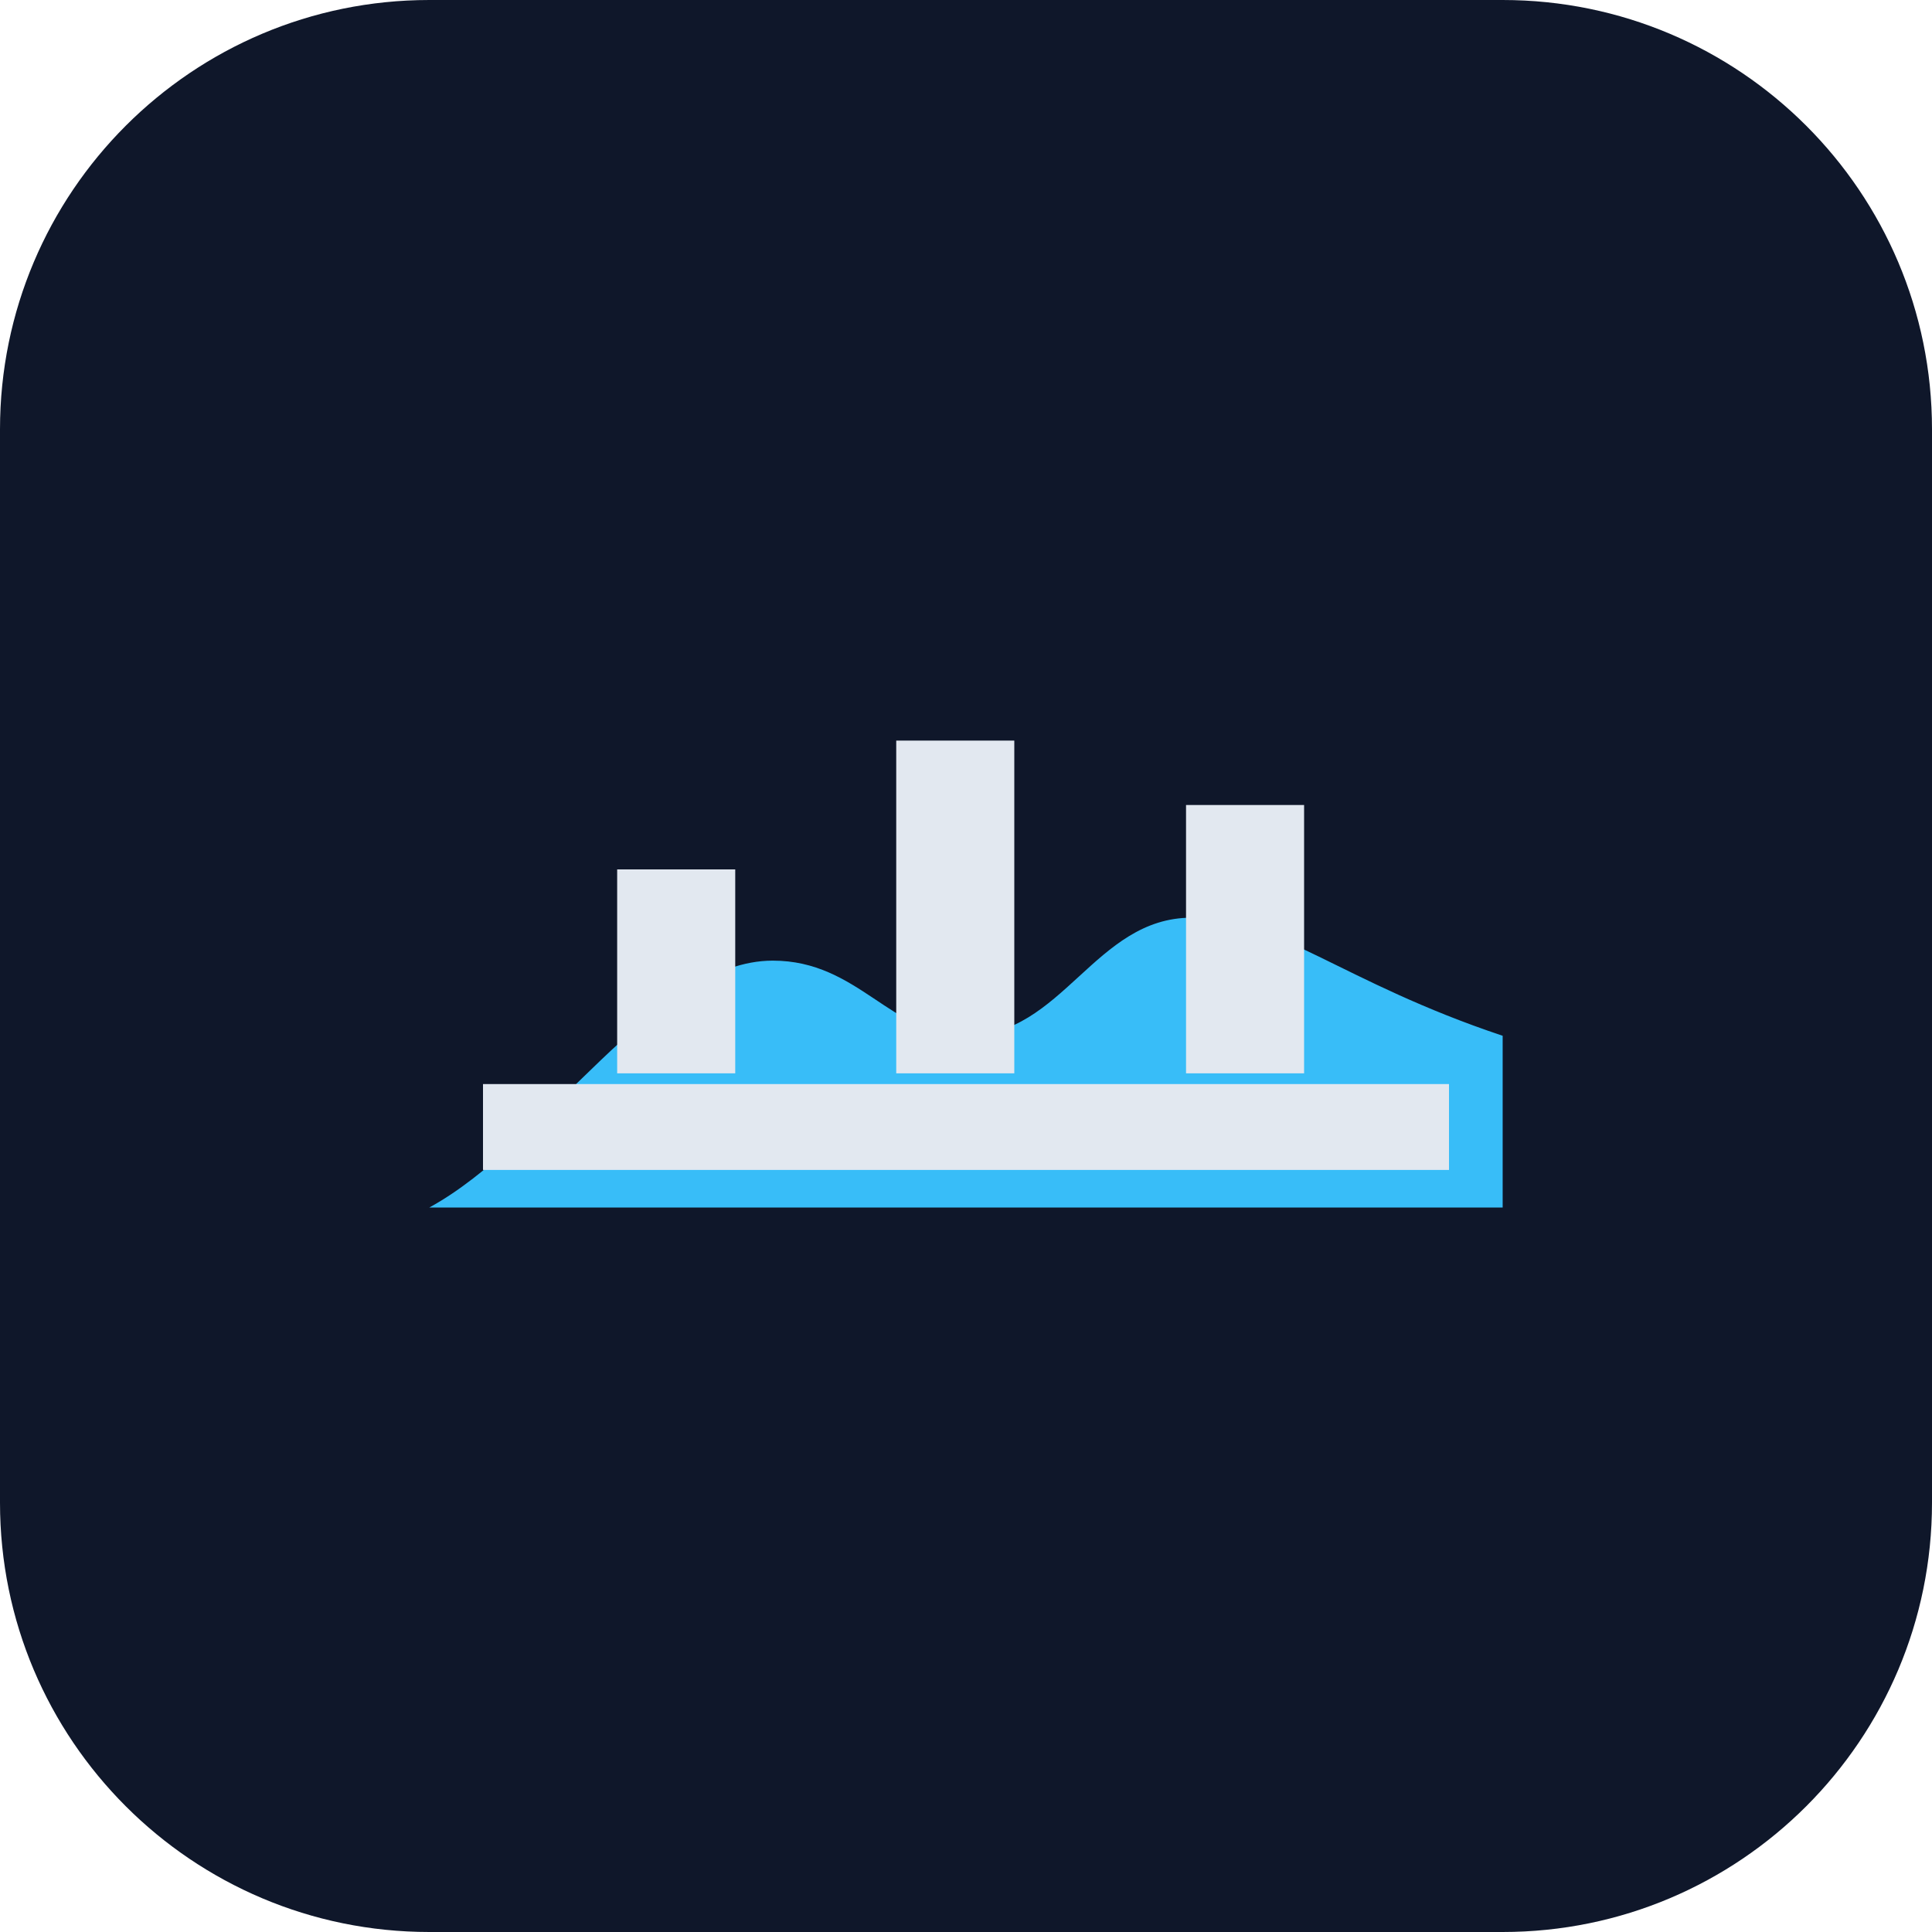
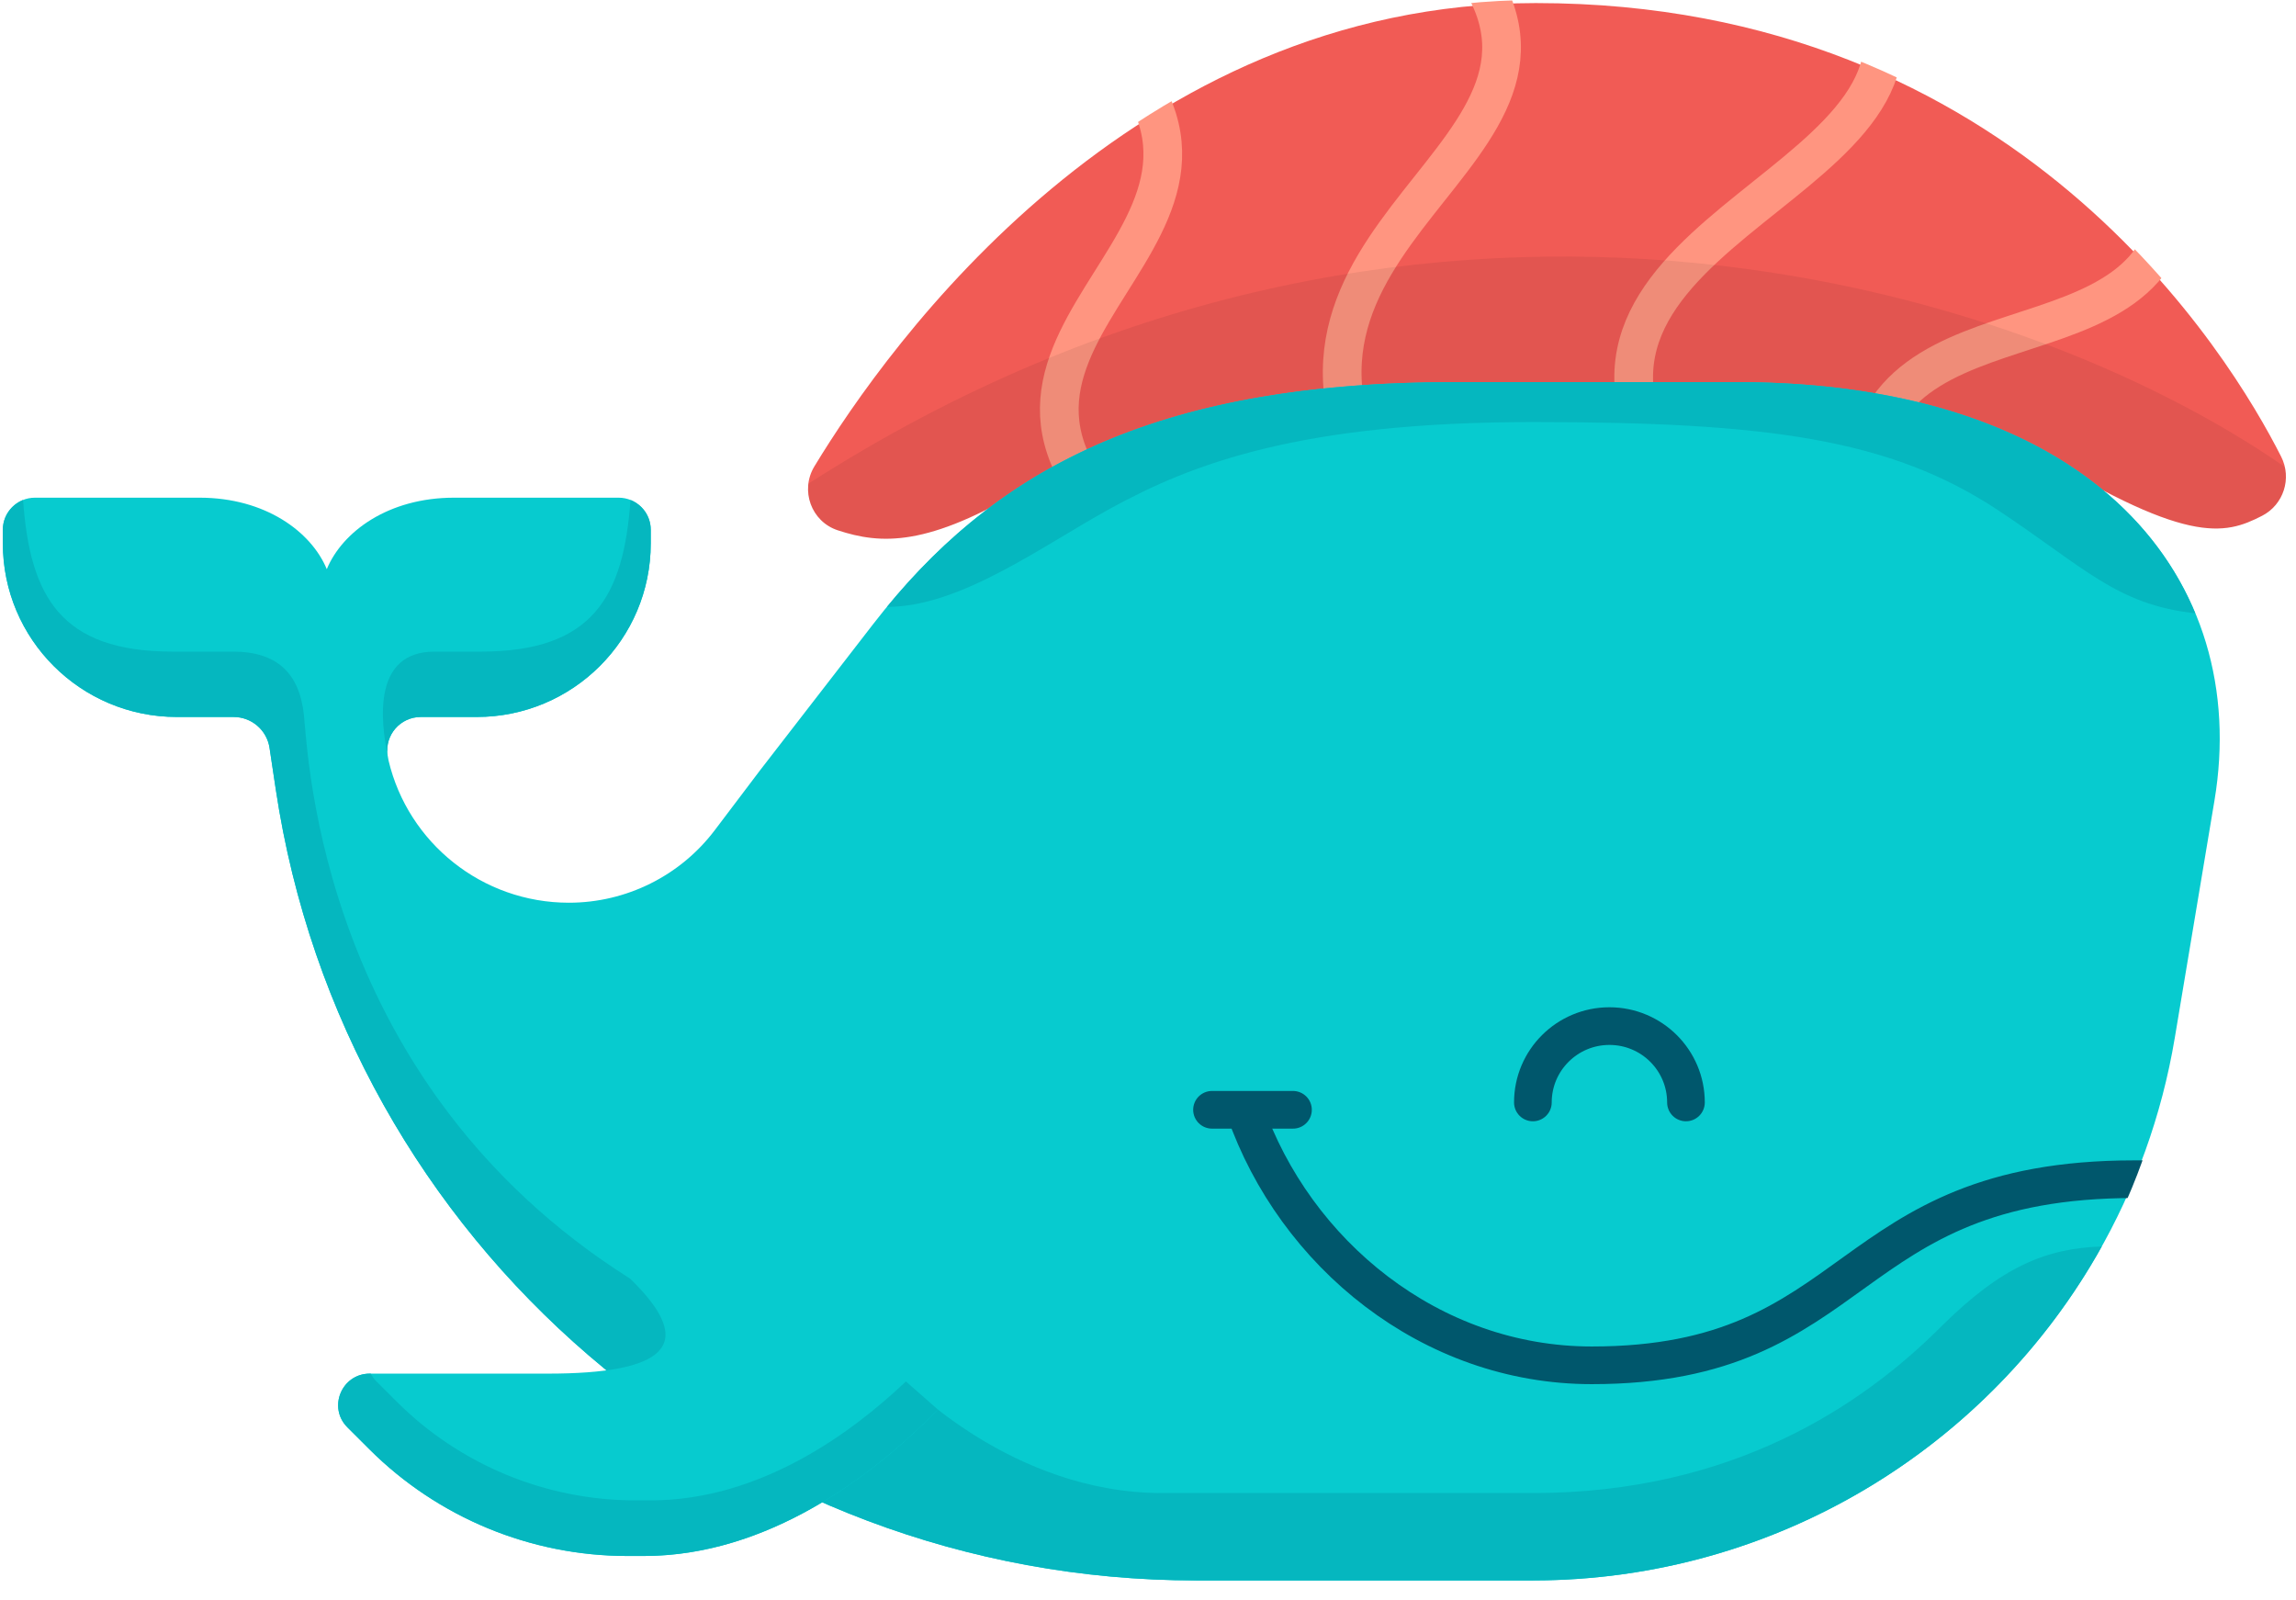
- <svg xmlns="http://www.w3.org/2000/svg" viewBox="0 0 36 36" role="img">
-   <rect width="36" height="36" rx="8" fill="#0F172A" />
-   <path fill="#38BDF8" d="M8 22.5c2.2-1.2 4.2-4.6 6.4-4.6 1.6 0 2.2 1.4 3.6 1.4 1.8 0 2.4-2.2 4.2-2.2 1.6 0 2.8 1.2 5.8 2.2v3.2H8v-.0Z" />
-   <path fill="#E2E8F0" d="M9 20.2h18v1.6H9zM11.5 16.2h2.2V20h-2.2zm5.2-2.4h2.2V20h-2.2zm5.4 1.2h2.2V20h-2.2z" />
+ <svg xmlns="http://www.w3.org/2000/svg" width="89" height="62" viewBox="0 0 89 62" fill="none">
+   <path d="M78.405 17.191C84.738 21.161 86.219 20.742 87.679 19.995C88.52 19.566 88.85 18.539 88.424 17.698C86.462 13.818 78.212 0.119 59.536 0.119C43.859 0.119 34.438 13.344 31.568 18.077C31.007 19.003 31.445 20.216 32.475 20.554C34.136 21.099 35.951 21.216 39.833 18.863C52.531 11.804 78.405 17.191 78.405 17.191Z" fill="#F15B55" />
+   <mask id="mask0_55_415" style="mask-type:alpha" maskUnits="userSpaceOnUse" x="31" y="0" width="58" height="21">
+     <path d="M78.421 17.072C84.755 21.042 86.235 20.623 87.696 19.877C88.537 19.447 88.866 18.42 88.441 17.579C86.479 13.699 78.229 3.8147e-06 59.553 3.8147e-06C43.875 3.8147e-06 34.454 13.225 31.585 17.958C31.023 18.884 31.461 20.097 32.492 20.435C34.152 20.98 35.967 21.097 39.85 18.744C52.547 11.685 78.421 17.072 78.421 17.072Z" fill="#F15B55" />
+   </mask>
+   <g mask="url(#mask0_55_415)">
+     <path d="M43.791 2.624C49.495 10 33.595 13.854 45.805 22.354" stroke="#FF9580" stroke-width="1.5" stroke-miterlimit="10" />
+     <path d="M56.798 -1.625C62.884 6.038 46.832 8.922 53.831 19.698" stroke="#FF9580" stroke-width="1.5" stroke-miterlimit="10" />
+     <path d="M72.317 -0.868C76.729 7.025 58.548 8.732 64.557 18.332" stroke="#FF9580" stroke-width="1.5" stroke-miterlimit="10" />
+     <path d="M84.26 7.025C84.26 15.145 71.708 10.513 72.317 19.698" stroke="#FF9580" stroke-width="1.5" stroke-miterlimit="10" />
+   </g>
+   <g opacity="0.4">
+     <g opacity="0.4">
+       <path opacity="0.4" d="M31.337 18.747C31.241 19.515 31.681 20.294 32.475 20.554C34.135 21.099 35.951 21.216 39.833 18.862C52.53 11.804 78.404 17.191 78.404 17.191C84.738 21.161 86.218 20.742 87.68 19.996C88.39 19.633 88.734 18.842 88.566 18.098C78.156 10.864 54.587 3.814 31.337 18.747Z" fill="black" />
+     </g>
+   </g>
+   <path d="M67.274 14.809H56.42C44.623 14.809 38.419 18.277 33.838 24.201L29.454 29.867L27.704 32.181C26.365 33.949 24.273 34.989 22.052 34.989C18.687 34.989 15.819 32.669 15.062 29.48C15.051 29.433 15.039 29.359 15.025 29.268C14.91 28.488 15.52 27.79 16.31 27.79H18.48C22.205 27.79 25.225 24.778 25.225 21.061V20.532C25.225 19.847 24.667 19.29 23.979 19.29H17.601C15.049 19.29 13.267 20.611 12.667 22.061C12.068 20.611 10.285 19.29 7.734 19.29H1.355C0.667 19.29 0.11 19.847 0.11 20.532V21.061C0.11 24.778 3.13 27.79 6.855 27.79H9.055C9.752 27.79 10.344 28.299 10.448 28.987L10.691 30.604C13.336 48.222 28.506 61.258 46.364 61.258H47.27H59.408C71.745 61.258 82.273 52.362 84.302 40.223L85.84 31.025C87.259 22.537 81.29 14.809 67.274 14.809Z" fill="#07CBCF" />
+   <path d="M81.471 48.312C79.34 48.386 77.599 49.07 75.224 51.439C72.2 54.455 67.179 57.87 59.42 57.87H45.042C39.222 57.87 35.116 53.543 35.116 53.543C35.116 53.543 31.748 53.715 24.426 49.56C12.425 41.991 11.95 29.298 11.779 27.704C11.608 26.111 10.752 25.257 9.04 25.257H6.701C2.343 25.257 1.161 23.118 0.894 19.379C0.435 19.563 0.11 20.009 0.11 20.533V21.061C0.11 24.777 3.13 27.79 6.855 27.79H9.055C9.752 27.79 10.345 28.299 10.448 28.986L10.691 30.604C13.336 48.222 28.506 61.257 46.364 61.257H47.27H59.409C68.789 61.257 77.123 56.113 81.471 48.312Z" fill="#05B7BF" />
+   <path d="M15.025 29.268C14.91 28.488 15.52 27.79 16.31 27.79H18.48C22.205 27.79 25.225 24.777 25.225 21.062V20.533C25.225 20.009 24.9 19.562 24.44 19.379V19.38C24.173 23.118 22.991 25.257 18.633 25.257H16.838C14.441 25.257 14.755 27.951 15.025 29.268Z" fill="#05B7BF" />
+   <path d="M24.426 49.561C27.126 52.179 25.719 53.241 21.231 53.241H14.333C13.243 53.241 12.697 54.556 13.468 55.325L14.322 56.177C16.974 58.822 20.571 60.309 24.321 60.309H24.958C32.413 60.309 37.929 52.824 37.929 52.824L24.426 49.561Z" fill="#07CBCF" />
+   <path d="M35.116 53.544C32.998 55.557 29.448 58.154 25.224 58.154H24.634C21.163 58.154 17.834 56.778 15.381 54.33L14.59 53.541C14.497 53.449 14.426 53.347 14.373 53.241H14.333C13.243 53.241 12.697 54.556 13.468 55.324L14.322 56.177C16.974 58.822 20.571 60.309 24.321 60.309H24.958C29.802 60.309 33.828 57.148 36.053 54.935L36.353 54.631L35.116 53.544Z" fill="#05B7BF" />
+   <mask id="mask1_55_415" style="mask-type:alpha" maskUnits="userSpaceOnUse" x="0" y="15" width="86" height="47">
+     <path d="M67.164 15.188H56.311C44.513 15.188 38.309 18.657 33.728 24.58L29.344 30.247L27.594 32.56C26.255 34.329 24.163 35.368 21.942 35.368C18.577 35.368 15.71 33.048 14.952 29.86C14.941 29.813 14.929 29.739 14.915 29.648C14.8 28.868 15.411 28.17 16.2 28.17H18.37C22.095 28.17 25.115 25.157 25.115 21.441V20.912C25.115 20.226 24.557 19.67 23.869 19.67H17.491C14.939 19.67 13.157 20.99 12.558 22.441C11.958 20.99 10.175 19.67 7.624 19.67H1.246C0.558 19.67 0 20.226 0 20.912V21.441C0 25.157 3.02 28.17 6.745 28.17H8.945C9.642 28.17 10.234 28.678 10.338 29.366L10.581 30.984C13.226 48.602 28.396 61.637 46.254 61.637H47.16H59.298C71.635 61.637 82.163 52.741 84.192 40.602L85.73 31.405C87.149 22.917 81.18 15.188 67.164 15.188Z" fill="#07CBCF" />
+   </mask>
+   <g mask="url(#mask1_55_415)">
+     <path d="M48.257 43.038C50.193 48.582 55.443 52.919 61.702 52.919C72.257 52.919 71.299 45.705 82.733 45.705H84.353" stroke="#00576C" stroke-width="1.46" stroke-miterlimit="10" stroke-linecap="round" />
+     <path d="M50.12 43.015H46.981" stroke="#00576C" stroke-width="1.46" stroke-miterlimit="10" stroke-linecap="round" />
+     <path d="M65.353 42.73C65.353 41.096 64.025 39.771 62.386 39.771C60.748 39.771 59.419 41.096 59.419 42.73" stroke="#00576C" stroke-width="1.46" stroke-miterlimit="10" stroke-linecap="round" />
+   </g>
+   <path d="M77.449 19.774C80.785 21.982 82.043 23.442 85.095 23.77C82.94 18.592 77.079 14.809 67.274 14.809H56.421C45.082 14.809 38.911 18.015 34.38 23.523C37.244 23.523 40.381 21.166 43.063 19.698C46.182 17.991 50.367 16.359 59.42 16.359C68.472 16.359 73.265 17.004 77.449 19.774Z" fill="#05B7BF" />
</svg>
